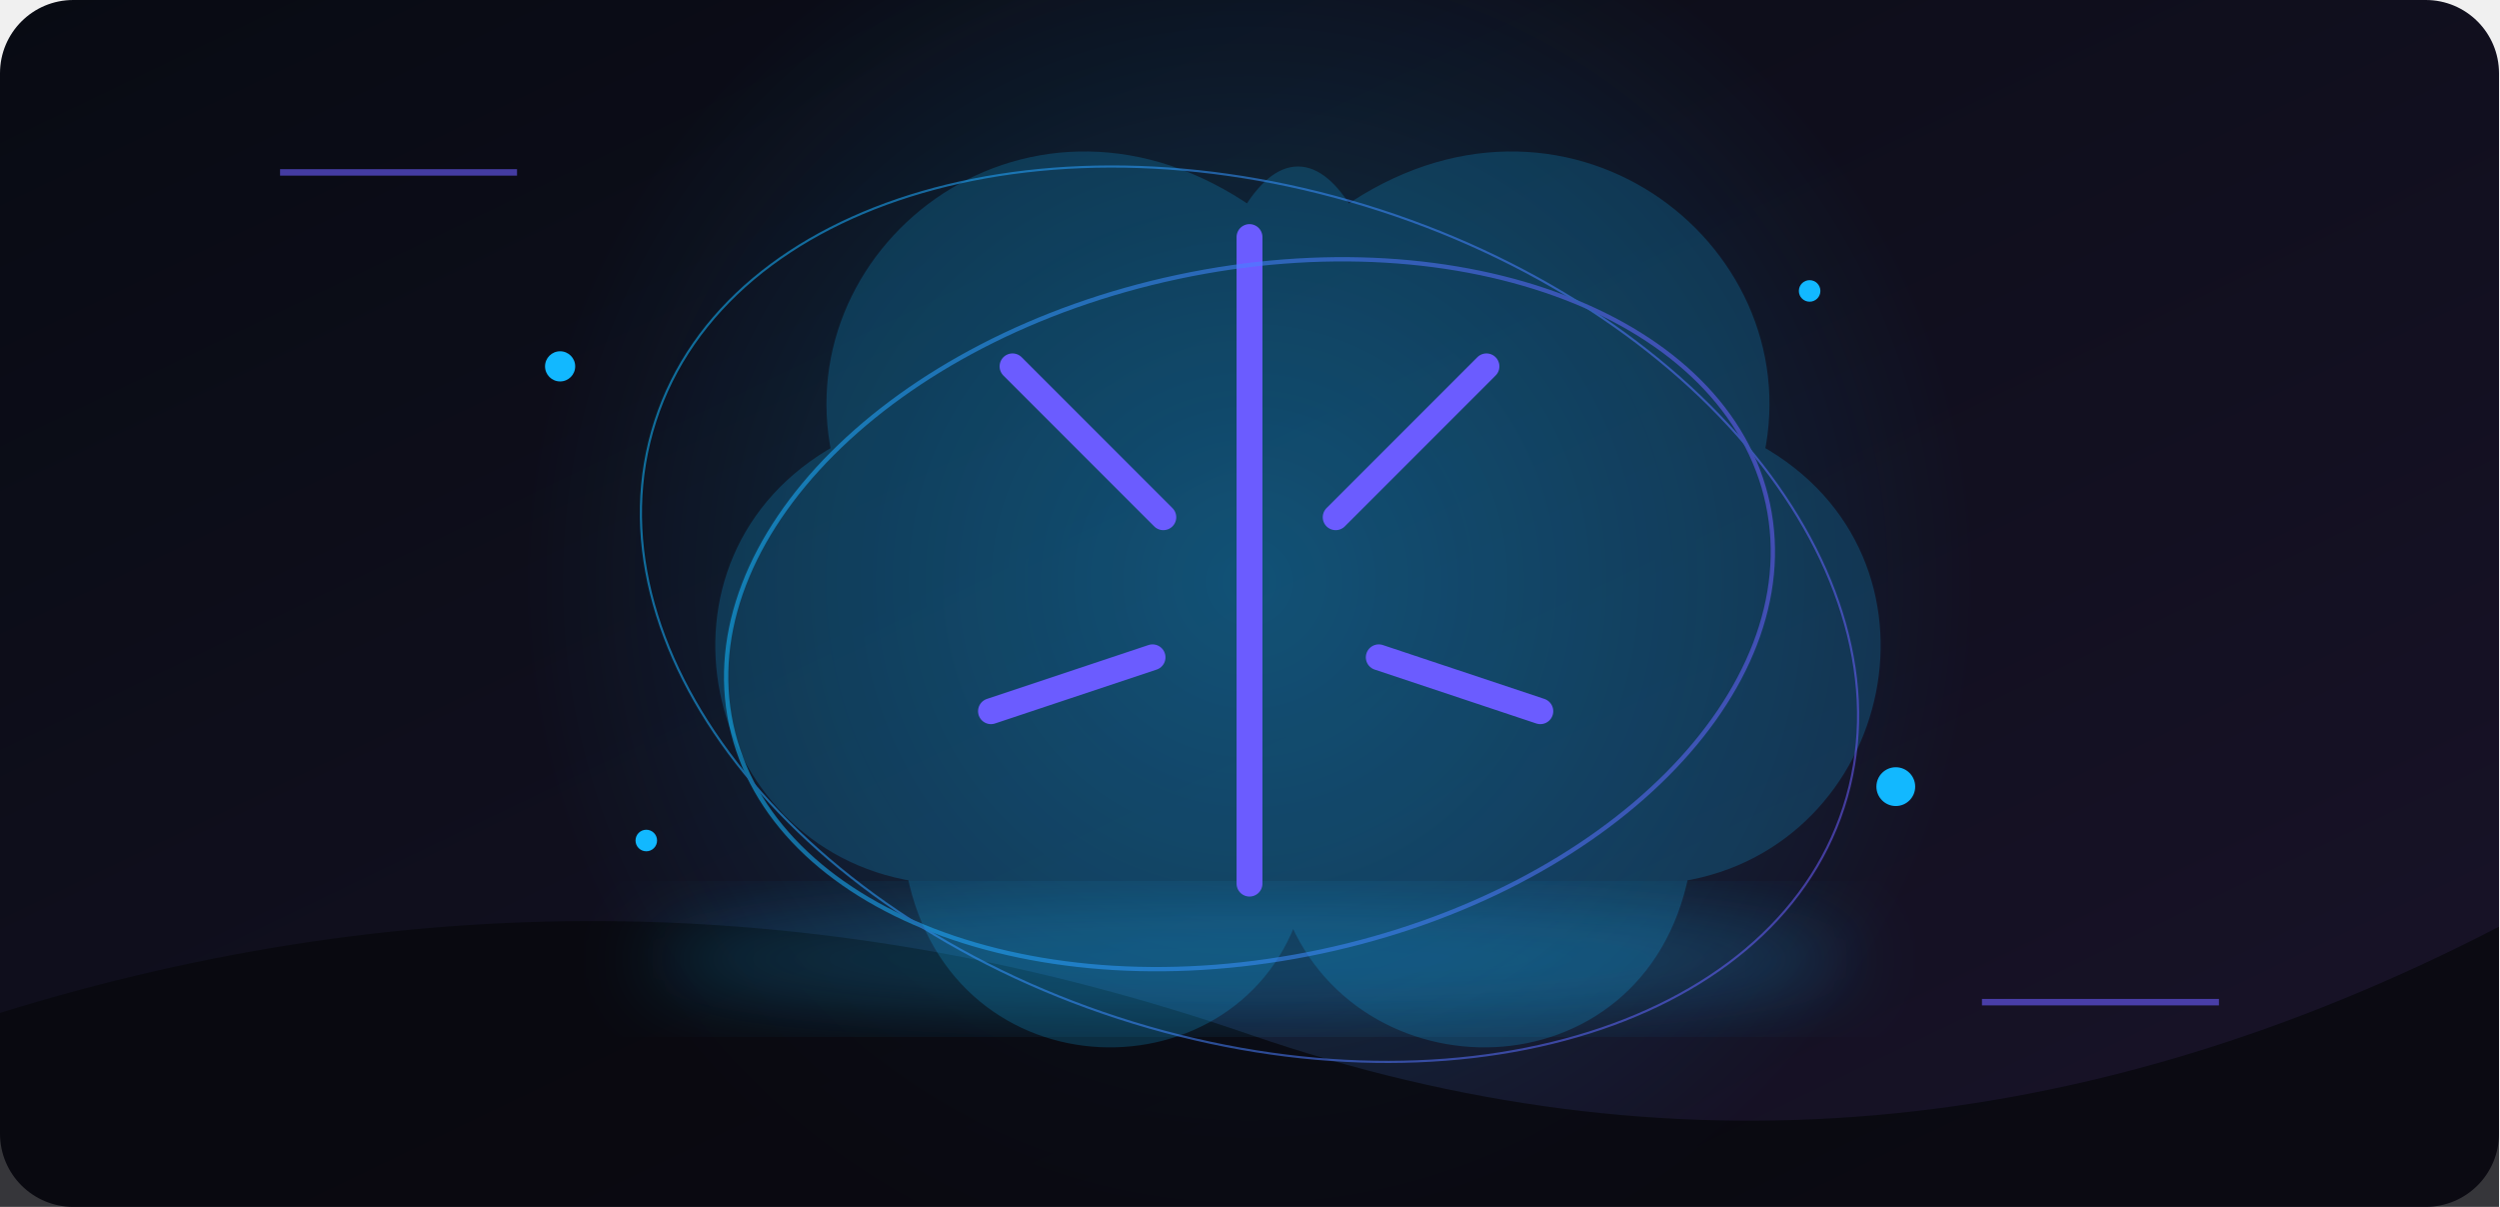
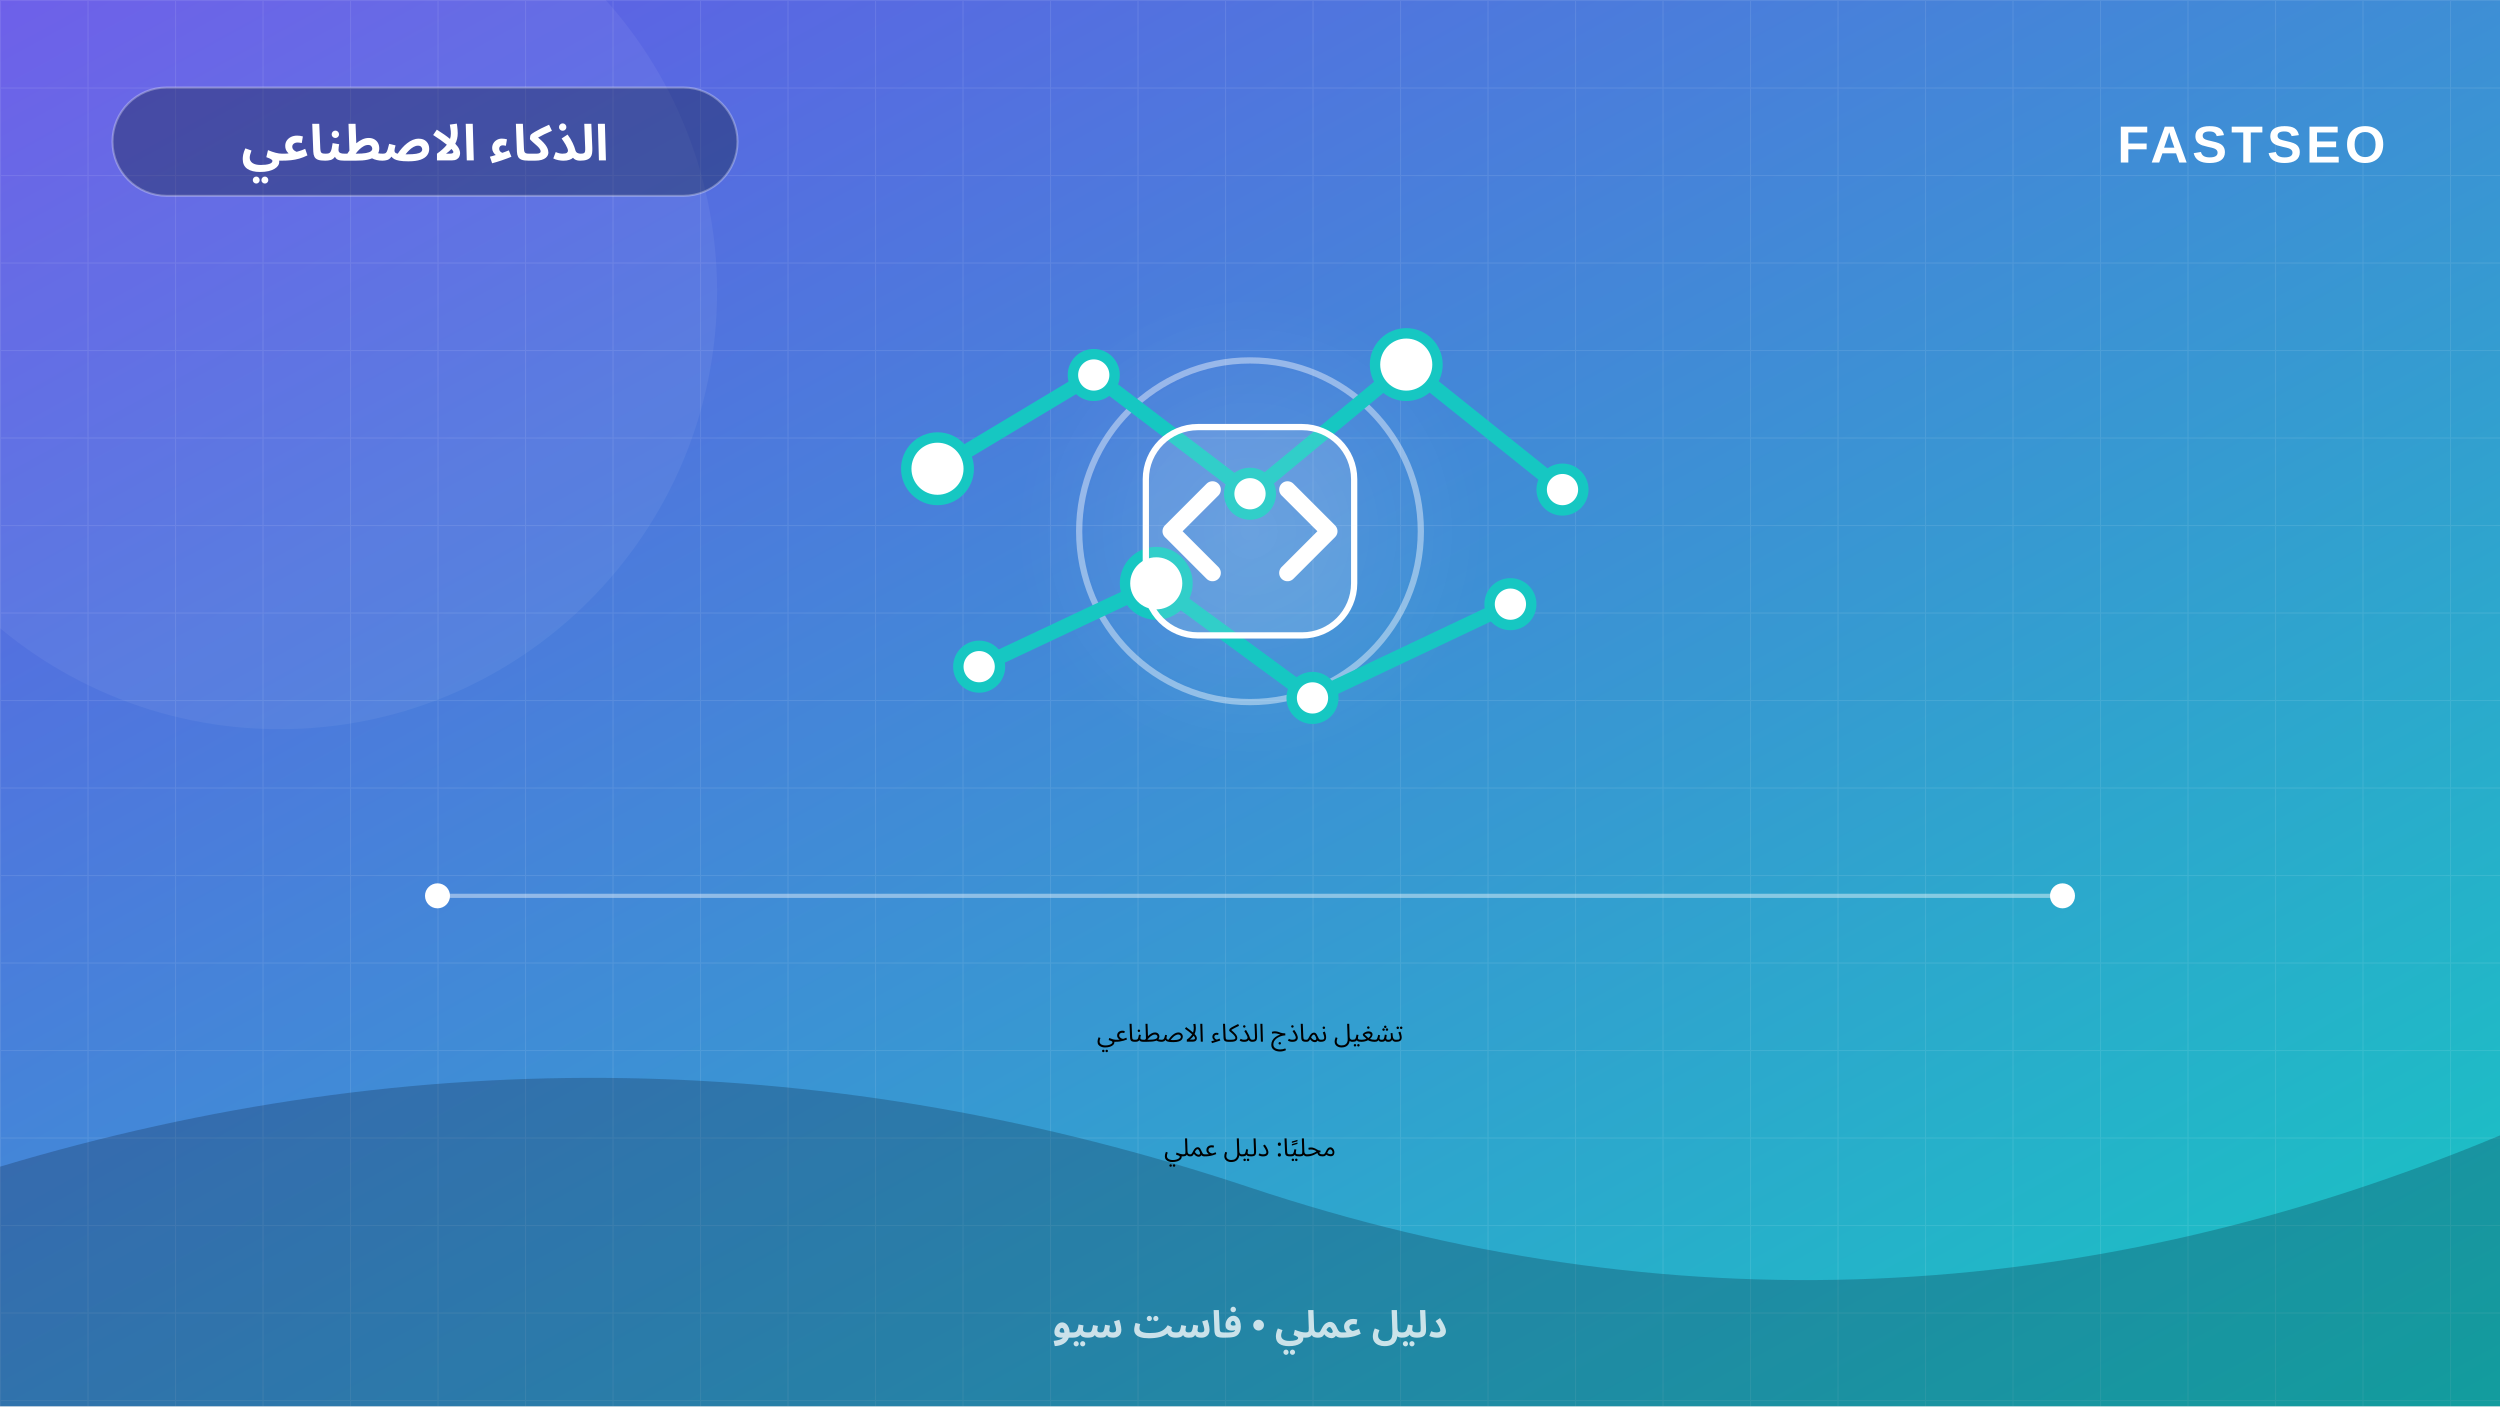
- <svg xmlns="http://www.w3.org/2000/svg" viewBox="0 0 1160 560" role="img" aria-label="تشغيل نماذج الذكاء الاصطناعي محليًا: دليل عملي">
+ <svg xmlns="http://www.w3.org/2000/svg" width="1200" height="675" viewBox="0 0 1200 675" role="img" aria-labelledby="title desc">
  <defs>
-     <linearGradient id="bg" x2="1" y2="1">
-       <stop stop-color="#080b13" />
-       <stop offset="1" stop-color="#191329" />
+     <linearGradient id="bg" x1="0" y1="0" x2="1" y2="1">
+       <stop offset="0" stop-color="#6557E8" />
+       <stop offset="1" stop-color="#16C7C2" />
    </linearGradient>
-     <linearGradient id="glow">
-       <stop stop-color="#12b8ff" />
-       <stop offset="1" stop-color="#6b5cff" />
-     </linearGradient>
-     <radialGradient id="light">
-       <stop stop-color="#12b8ff" stop-opacity=".24" />
-       <stop offset="1" stop-color="#12b8ff" stop-opacity="0" />
+     <radialGradient id="orb">
+       <stop stop-color="#fff" stop-opacity=".5" />
+       <stop offset="1" stop-color="#fff" stop-opacity="0" />
    </radialGradient>
-     <filter id="shadow">
-       <feGaussianBlur stdDeviation="18" />
-     </filter>
+     <pattern id="grid" width="42" height="42" patternUnits="userSpaceOnUse">
+       <path d="M42 0H0V42" fill="none" stroke="#fff" stroke-opacity=".09" stroke-width="1" />
+     </pattern>
  </defs>
-   <rect width="1160" height="560" rx="34" fill="url(#bg)" />
-   <circle cx="580" cy="270" r="340" fill="url(#light)" />
-   <path d="M0 470 Q290 380 580 480T1160 430V560H0Z" fill="#07080d" opacity=".8" />
-   <ellipse cx="580" cy="445" rx="280" ry="30" fill="#12b8ff" opacity=".22" filter="url(#shadow)" />
-   <path d="M580 100c-100-70-210 15-190 110-90 50-60 180 35 195 20 100 150 100 175 15 30 85 160 85 180-15 95-15 125-145 35-195 20-95-90-180-190-110-15-25-30-25-45 0Z" fill="#12b8ff" opacity=".2" stroke="#12b8ff" stroke-width="8" />
-   <path d="M580 110v300M470 170l70 70m150-70-70 70m-160 90 75-25m180 25-75-25" stroke="#6b5cff" stroke-width="12" stroke-linecap="round" />
-   <g fill="none" stroke="url(#glow)" opacity=".55">
-     <ellipse cx="580" cy="285" rx="246" ry="160" stroke-width="2" transform="rotate(-12 580 285)" />
-     <ellipse cx="580" cy="285" rx="290" ry="197" stroke-width="1" transform="rotate(18 580 285)" />
+   <rect width="1200" height="675" fill="url(#bg)" />
+   <rect width="1200" height="675" fill="url(#grid)" />
+   <path d="M0 560Q300 470 600 570T1200 545V675H0Z" fill="#07152B" opacity=".24" />
+   <circle cx="134.2" cy="140" r="210" fill="#fff" opacity=".055" />
+   <circle cx="5" cy="-165" r="14" fill="#fff" opacity="0.12" />
+   <circle cx="-478" cy="-188" r="13" fill="#16C7C2" opacity="0.19" />
+   <circle cx="-719" cy="-49" r="12" fill="#fff" opacity="0.26" />
+   <circle cx="-840" cy="-130" r="11" fill="#16C7C2" opacity="0.12" />
+   <circle cx="-380" cy="-170" r="10" fill="#fff" opacity="0.19" />
+   <circle cx="-670" cy="-40" r="9" fill="#16C7C2" opacity="0.26" />
+   <circle cx="-815" cy="-125" r="8" fill="#fff" opacity="0.12" />
+   <circle cx="-368" cy="-18" r="7" fill="#16C7C2" opacity="0.19" />
+   <g font-family="Noto Sans Arabic,Tahoma,Arial,sans-serif">
+     <rect x="54" y="42" width="300" height="52" rx="26" fill="#07152B" fill-opacity=".35" stroke="#fff" stroke-opacity=".3" />
+     <text x="204" y="77" text-anchor="middle" fill="#fff" font-size="24" font-weight="800" direction="rtl">الذكاء الاصطناعي</text>
+     <text x="1145" y="78" text-anchor="end" fill="#fff" font-size="25" font-weight="900" letter-spacing="2">FASTSEO</text>
+     <g transform="translate(600 255)">
+       <circle r="112" fill="url(#orb)" opacity=".2" />
+       <circle r="82" fill="none" stroke="#fff" stroke-opacity=".42" stroke-width="3" />
+       <path d="M-150 -30L-75 -75 0 -18 75 -80 150 -20 M-130 65L-45 25 30 80 125 35" fill="none" stroke="#16C7C2" stroke-width="7" stroke-linecap="round" />
+       <g fill="#fff" stroke="#16C7C2" stroke-width="5">
+         <circle cx="-150" cy="-30" r="15" />
+         <circle cx="-75" cy="-75" r="10" />
+         <circle cx="0" cy="-18" r="10" />
+         <circle cx="75" cy="-80" r="15" />
+         <circle cx="150" cy="-20" r="10" />
+         <circle cx="-130" cy="65" r="10" />
+         <circle cx="-45" cy="25" r="15" />
+         <circle cx="30" cy="80" r="10" />
+         <circle cx="125" cy="35" r="10" />
+       </g>
+       <rect x="-50" y="-50" width="100" height="100" rx="25" fill="#fff" fill-opacity=".12" stroke="#fff" stroke-width="3" />
+       <path d="M-18 -20L-38 0 -18 20 M18 -20L38 0 18 20" fill="none" stroke="#fff" stroke-width="8" stroke-linecap="round" stroke-linejoin="round" />
+     </g>
+     <path d="M210 430H990" stroke="#fff" stroke-opacity=".42" stroke-width="2" />
+     <circle cx="210" cy="430" r="6" fill="#fff" />
+     <circle cx="990" cy="430" r="6" fill="#fff" />
+     <text x="600" y="500" text-anchor="middle" direction="rtl" unicode-bidi="plaintext" class="headline">تشغيل نماذج الذكاء الاصطناعي</text>
+     <text x="600" y="555" text-anchor="middle" direction="rtl" unicode-bidi="plaintext" class="headline">محليًا: دليل عملي</text>
+     <text x="600" y="642" text-anchor="middle" fill="#fff" opacity=".76" font-size="18" font-weight="600" direction="rtl">دليل عملي • فاست سيو</text>
  </g>
-   <g fill="#12b8ff">
-     <circle cx="260" cy="170" r="7" />
-     <circle cx="880" cy="365" r="9" />
-     <circle cx="840" cy="135" r="5" />
-     <circle cx="300" cy="390" r="5" />
-   </g>
-   <path d="M130 80h110M920 465h110" stroke="#6b5cff" stroke-width="3" opacity=".6" />
</svg>
